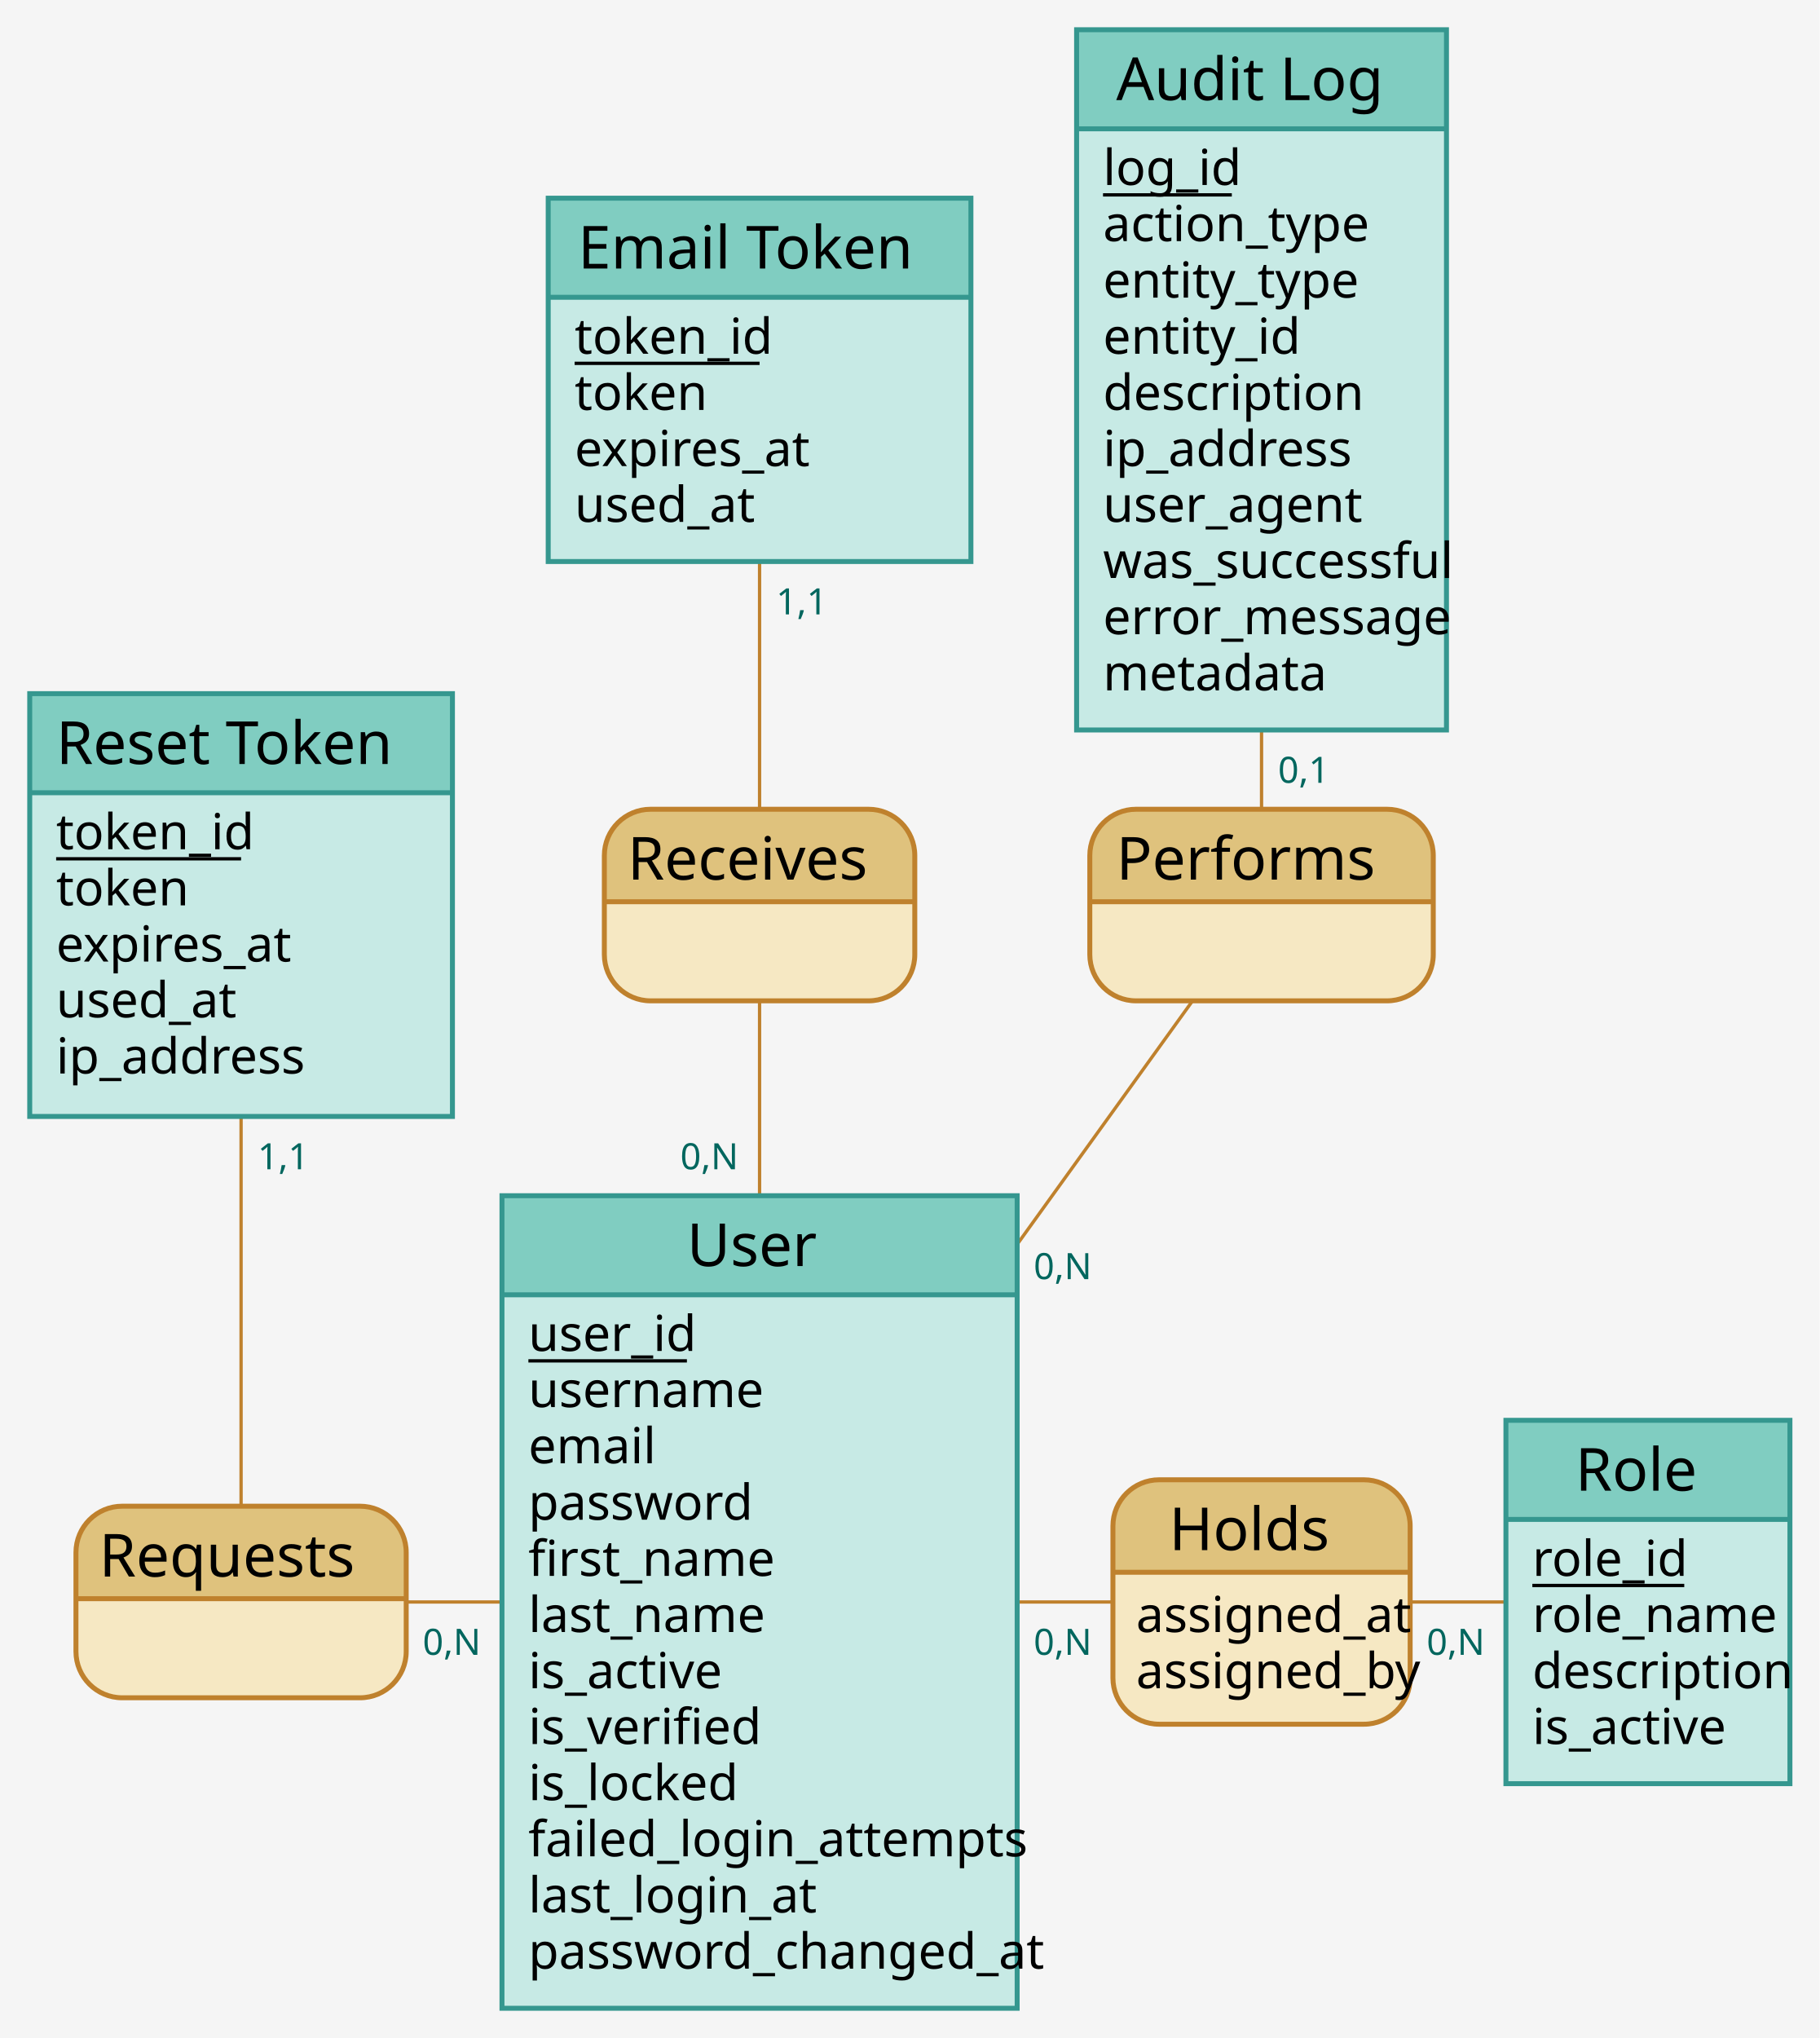
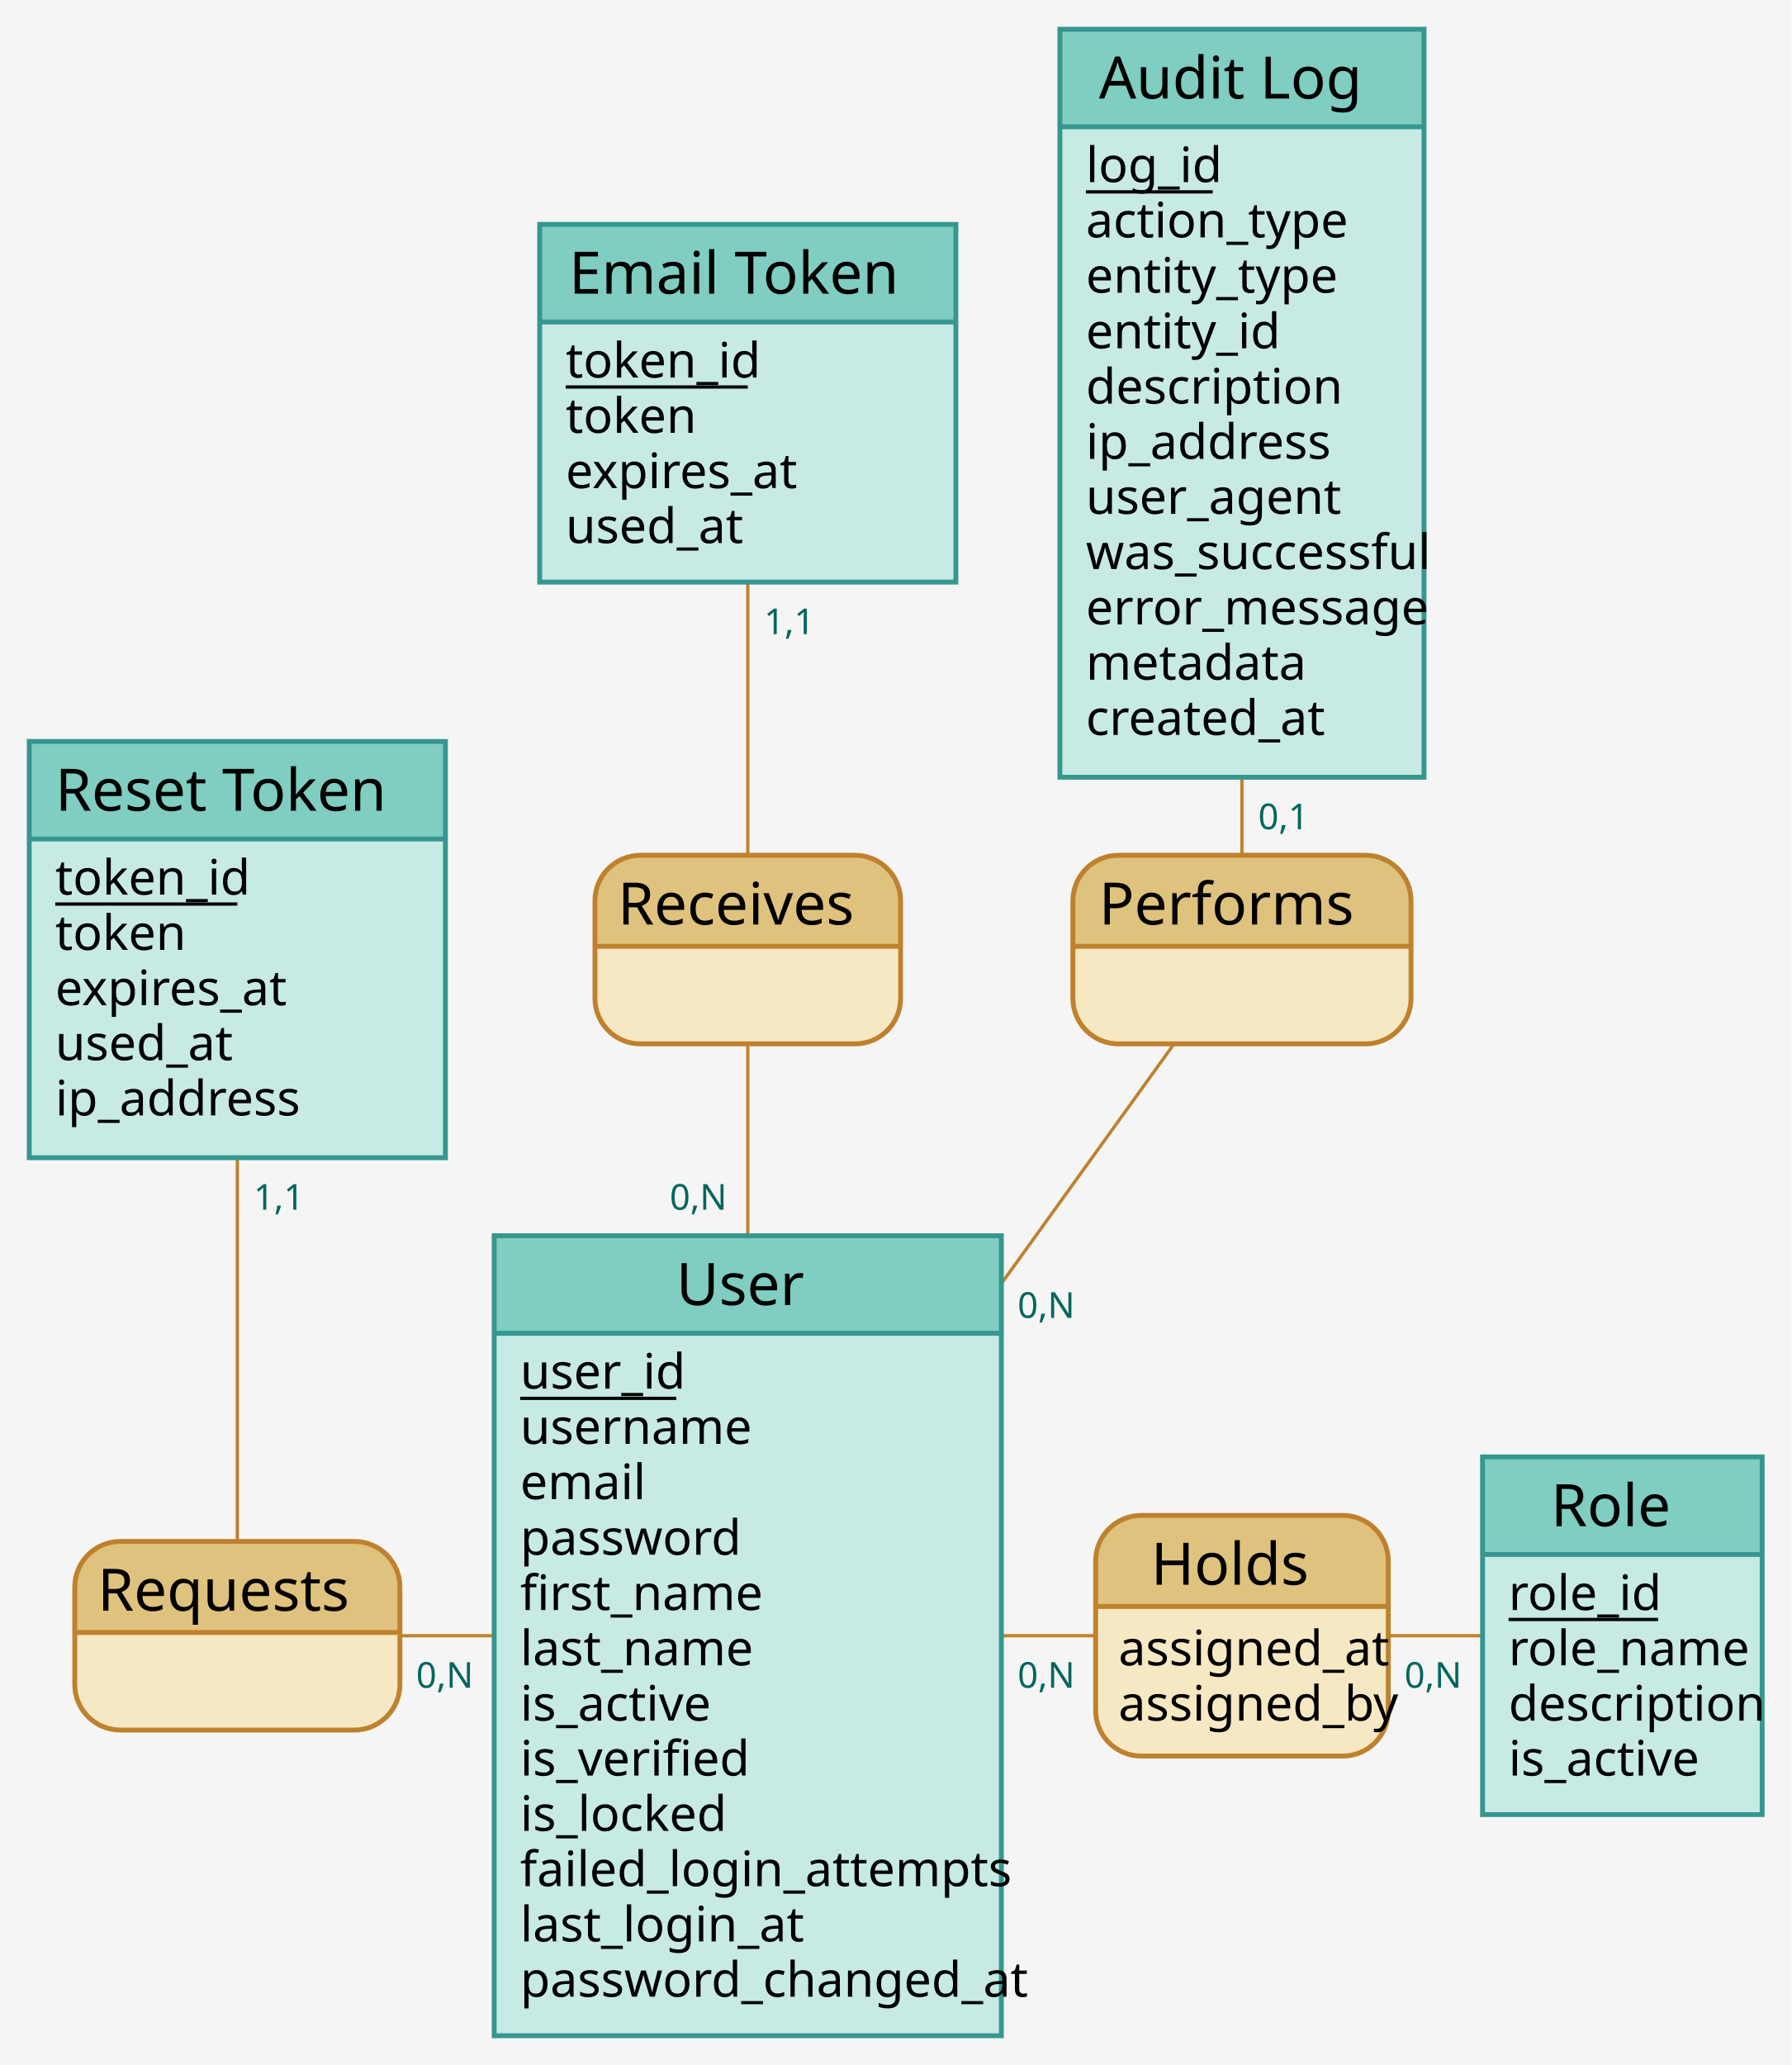
- <svg xmlns="http://www.w3.org/2000/svg" width="551" height="617" viewBox="0 0 551 617">
-   <rect x="0" y="0" width="551" height="617" fill="#f5f5f5" stroke="none" stroke-width="0" />
+ <svg xmlns="http://www.w3.org/2000/svg" width="551" height="635" viewBox="0 0 551 635">
+   <rect x="0" y="0" width="551" height="635" fill="#f5f5f5" stroke="none" stroke-width="0" />
  <g>
-     <line x1="230" y1="115" x2="230" y2="274" stroke="#bf812d" stroke-width="1" />
-     <line x1="230" y1="485" x2="230" y2="274" stroke="#bf812d" stroke-width="1" />
+     <line x1="230" y1="124" x2="230" y2="292" stroke="#bf812d" stroke-width="1" />
+     <line x1="230" y1="503" x2="230" y2="292" stroke="#bf812d" stroke-width="1" />
    <g>
-       <path d="M263 245 a14 14 90 0 1 14 14 V273 h-94 V259 a14 14 90 0 1 14 -14" fill="#dfc27d" stroke="#dfc27d" stroke-width="0" />
-       <path d="M277 273 v16 a14 14 90 0 1 -14 14 H197 a14 14 90 0 1 -14 -14 V273 H94" fill="#f6e8c3" stroke="#f6e8c3" stroke-width="0" />
-       <rect x="183" y="245" width="94" height="58" fill="none" rx="14" stroke="#bf812d" stroke-width="1.5" />
-       <line x1="183" y1="273" x2="277" y2="273" stroke="#bf812d" stroke-width="1.5" />
-       <text x="190" y="266.3" fill="#000000" font-family="Copperplate" font-size="18">Receives</text>
+       <path d="M263 263 a14 14 90 0 1 14 14 V291 h-94 V277 a14 14 90 0 1 14 -14" fill="#dfc27d" stroke="#dfc27d" stroke-width="0" />
+       <path d="M277 291 v16 a14 14 90 0 1 -14 14 H197 a14 14 90 0 1 -14 -14 V291 H94" fill="#f6e8c3" stroke="#f6e8c3" stroke-width="0" />
+       <rect x="183" y="263" width="94" height="58" fill="none" rx="14" stroke="#bf812d" stroke-width="1.5" />
+       <line x1="183" y1="291" x2="277" y2="291" stroke="#bf812d" stroke-width="1.5" />
+       <text x="190" y="284.3" fill="#000000" font-family="Copperplate" font-size="18">Receives</text>
    </g>
-     <text x="235" y="186" fill="#01665e" font-family="Futura" font-size="11">1,1</text>
-     <text x="206" y="354" fill="#01665e" font-family="Futura" font-size="11">0,N</text>
+     <text x="235" y="195" fill="#01665e" font-family="Futura" font-size="11">1,1</text>
+     <text x="206" y="372" fill="#01665e" font-family="Futura" font-size="11">0,N</text>
  </g>
  <g>
-     <line x1="382" y1="115" x2="382" y2="274" stroke="#bf812d" stroke-width="1" />
-     <line x1="230" y1="485" x2="382" y2="274" stroke="#bf812d" stroke-width="1" />
+     <line x1="382" y1="124" x2="382" y2="292" stroke="#bf812d" stroke-width="1" />
+     <line x1="230" y1="503" x2="382" y2="292" stroke="#bf812d" stroke-width="1" />
    <g>
-       <path d="M420 245 a14 14 90 0 1 14 14 V273 h-104 V259 a14 14 90 0 1 14 -14" fill="#dfc27d" stroke="#dfc27d" stroke-width="0" />
-       <path d="M434 273 v16 a14 14 90 0 1 -14 14 H344 a14 14 90 0 1 -14 -14 V273 H104" fill="#f6e8c3" stroke="#f6e8c3" stroke-width="0" />
-       <rect x="330" y="245" width="104" height="58" fill="none" rx="14" stroke="#bf812d" stroke-width="1.5" />
-       <line x1="330" y1="273" x2="434" y2="273" stroke="#bf812d" stroke-width="1.5" />
-       <text x="338" y="266.3" fill="#000000" font-family="Copperplate" font-size="18">Performs</text>
+       <path d="M420 263 a14 14 90 0 1 14 14 V291 h-104 V277 a14 14 90 0 1 14 -14" fill="#dfc27d" stroke="#dfc27d" stroke-width="0" />
+       <path d="M434 291 v16 a14 14 90 0 1 -14 14 H344 a14 14 90 0 1 -14 -14 V291 H104" fill="#f6e8c3" stroke="#f6e8c3" stroke-width="0" />
+       <rect x="330" y="263" width="104" height="58" fill="none" rx="14" stroke="#bf812d" stroke-width="1.5" />
+       <line x1="330" y1="291" x2="434" y2="291" stroke="#bf812d" stroke-width="1.5" />
+       <text x="338" y="284.3" fill="#000000" font-family="Copperplate" font-size="18">Performs</text>
    </g>
-     <text x="387" y="237" fill="#01665e" font-family="Futura" font-size="11">0,1</text>
-     <text x="313" y="387.26" fill="#01665e" font-family="Futura" font-size="11">0,N</text>
+     <text x="387" y="255" fill="#01665e" font-family="Futura" font-size="11">0,1</text>
+     <text x="313" y="405.26" fill="#01665e" font-family="Futura" font-size="11">0,N</text>
  </g>
  <g>
-     <line x1="73" y1="274" x2="73" y2="485" stroke="#bf812d" stroke-width="1" />
-     <line x1="230" y1="485" x2="73" y2="485" stroke="#bf812d" stroke-width="1" />
+     <line x1="73" y1="292" x2="73" y2="503" stroke="#bf812d" stroke-width="1" />
+     <line x1="230" y1="503" x2="73" y2="503" stroke="#bf812d" stroke-width="1" />
    <g>
-       <path d="M109 456 a14 14 90 0 1 14 14 V484 h-100 V470 a14 14 90 0 1 14 -14" fill="#dfc27d" stroke="#dfc27d" stroke-width="0" />
-       <path d="M123 484 v16 a14 14 90 0 1 -14 14 H37 a14 14 90 0 1 -14 -14 V484 H100" fill="#f6e8c3" stroke="#f6e8c3" stroke-width="0" />
-       <rect x="23" y="456" width="100" height="58" fill="none" rx="14" stroke="#bf812d" stroke-width="1.5" />
-       <line x1="23" y1="484" x2="123" y2="484" stroke="#bf812d" stroke-width="1.5" />
-       <text x="30" y="477.3" fill="#000000" font-family="Copperplate" font-size="18">Requests</text>
+       <path d="M109 474 a14 14 90 0 1 14 14 V502 h-100 V488 a14 14 90 0 1 14 -14" fill="#dfc27d" stroke="#dfc27d" stroke-width="0" />
+       <path d="M123 502 v16 a14 14 90 0 1 -14 14 H37 a14 14 90 0 1 -14 -14 V502 H100" fill="#f6e8c3" stroke="#f6e8c3" stroke-width="0" />
+       <rect x="23" y="474" width="100" height="58" fill="none" rx="14" stroke="#bf812d" stroke-width="1.5" />
+       <line x1="23" y1="502" x2="123" y2="502" stroke="#bf812d" stroke-width="1.5" />
+       <text x="30" y="495.3" fill="#000000" font-family="Copperplate" font-size="18">Requests</text>
    </g>
-     <text x="78" y="354" fill="#01665e" font-family="Futura" font-size="11">1,1</text>
-     <text x="128" y="501" fill="#01665e" font-family="Futura" font-size="11">0,N</text>
+     <text x="78" y="372" fill="#01665e" font-family="Futura" font-size="11">1,1</text>
+     <text x="128" y="519" fill="#01665e" font-family="Futura" font-size="11">0,N</text>
  </g>
  <g>
-     <line x1="230" y1="485" x2="382" y2="485" stroke="#bf812d" stroke-width="1" />
-     <line x1="499" y1="485" x2="382" y2="485" stroke="#bf812d" stroke-width="1" />
+     <line x1="230" y1="503" x2="382" y2="503" stroke="#bf812d" stroke-width="1" />
+     <line x1="499" y1="503" x2="382" y2="503" stroke="#bf812d" stroke-width="1" />
    <g>
-       <path d="M413 448 a14 14 90 0 1 14 14 V476 h-90 V462 a14 14 90 0 1 14 -14" fill="#dfc27d" stroke="#dfc27d" stroke-width="0" />
-       <path d="M427 476 v32 a14 14 90 0 1 -14 14 H351 a14 14 90 0 1 -14 -14 V476 H90" fill="#f6e8c3" stroke="#f6e8c3" stroke-width="0" />
-       <rect x="337" y="448" width="90" height="74" fill="none" rx="14" stroke="#bf812d" stroke-width="1.5" />
-       <line x1="337" y1="476" x2="427" y2="476" stroke="#bf812d" stroke-width="1.5" />
-       <text x="354" y="469.3" fill="#000000" font-family="Copperplate" font-size="18">Holds</text>
-       <text x="344" y="494.1" fill="#000000" font-family="Gill Sans" font-size="15">assigned_at</text>
-       <text x="344" y="511.1" fill="#000000" font-family="Gill Sans" font-size="15">assigned_by</text>
+       <path d="M413 466 a14 14 90 0 1 14 14 V494 h-90 V480 a14 14 90 0 1 14 -14" fill="#dfc27d" stroke="#dfc27d" stroke-width="0" />
+       <path d="M427 494 v32 a14 14 90 0 1 -14 14 H351 a14 14 90 0 1 -14 -14 V494 H90" fill="#f6e8c3" stroke="#f6e8c3" stroke-width="0" />
+       <rect x="337" y="466" width="90" height="74" fill="none" rx="14" stroke="#bf812d" stroke-width="1.5" />
+       <line x1="337" y1="494" x2="427" y2="494" stroke="#bf812d" stroke-width="1.5" />
+       <text x="354" y="487.3" fill="#000000" font-family="Copperplate" font-size="18">Holds</text>
+       <text x="344" y="512.1" fill="#000000" font-family="Gill Sans" font-size="15">assigned_at</text>
+       <text x="344" y="529.1" fill="#000000" font-family="Gill Sans" font-size="15">assigned_by</text>
    </g>
-     <text x="313" y="501" fill="#01665e" font-family="Futura" font-size="11">0,N</text>
-     <text x="432" y="501" fill="#01665e" font-family="Futura" font-size="11">0,N</text>
+     <text x="313" y="519" fill="#01665e" font-family="Futura" font-size="11">0,N</text>
+     <text x="432" y="519" fill="#01665e" font-family="Futura" font-size="11">0,N</text>
  </g>
  <g>
    <g>
-       <rect x="166" y="60" width="128" height="30" fill="#80cdc1" stroke="none" stroke-width="0" opacity="1" />
-       <rect x="166" y="90" width="128" height="80" fill="#c7eae5" stroke="none" stroke-width="0" opacity="1" />
-       <rect x="166" y="60" width="128" height="110" fill="none" stroke="#35978f" stroke-width="1.5" opacity="1" />
-       <line x1="166" y1="90" x2="294" y2="90" stroke="#35978f" stroke-width="1.5" />
+       <rect x="166" y="69" width="128" height="30" fill="#80cdc1" stroke="none" stroke-width="0" opacity="1" />
+       <rect x="166" y="99" width="128" height="80" fill="#c7eae5" stroke="none" stroke-width="0" opacity="1" />
+       <rect x="166" y="69" width="128" height="110" fill="none" stroke="#35978f" stroke-width="1.5" opacity="1" />
+       <line x1="166" y1="99" x2="294" y2="99" stroke="#35978f" stroke-width="1.5" />
    </g>
-     <text x="175" y="81.3" fill="#000000" font-family="Copperplate" font-size="18">Email Token</text>
-     <text x="174" y="107.1" fill="#000000" font-family="Gill Sans" font-size="15">token_id</text>
-     <line x1="174" y1="110" x2="230" y2="110" stroke="#000000" stroke-width="1" />
-     <text x="174" y="124.1" fill="#000000" font-family="Gill Sans" font-size="15">token</text>
-     <text x="174" y="141.1" fill="#000000" font-family="Gill Sans" font-size="15">expires_at</text>
-     <text x="174" y="158" fill="#000000" font-family="Gill Sans" font-size="15">used_at</text>
+     <text x="175" y="90.3" fill="#000000" font-family="Copperplate" font-size="18">Email Token</text>
+     <text x="174" y="116.1" fill="#000000" font-family="Gill Sans" font-size="15">token_id</text>
+     <line x1="174" y1="119" x2="230" y2="119" stroke="#000000" stroke-width="1" />
+     <text x="174" y="133.1" fill="#000000" font-family="Gill Sans" font-size="15">token</text>
+     <text x="174" y="150.1" fill="#000000" font-family="Gill Sans" font-size="15">expires_at</text>
+     <text x="174" y="167" fill="#000000" font-family="Gill Sans" font-size="15">used_at</text>
  </g>
  <g>
    <g>
      <rect x="326" y="9" width="112" height="30" fill="#80cdc1" stroke="none" stroke-width="0" opacity="1" />
-       <rect x="326" y="39" width="112" height="182" fill="#c7eae5" stroke="none" stroke-width="0" opacity="1" />
-       <rect x="326" y="9" width="112" height="212" fill="none" stroke="#35978f" stroke-width="1.5" opacity="1" />
+       <rect x="326" y="39" width="112" height="200" fill="#c7eae5" stroke="none" stroke-width="0" opacity="1" />
+       <rect x="326" y="9" width="112" height="230" fill="none" stroke="#35978f" stroke-width="1.5" opacity="1" />
      <line x1="326" y1="39" x2="438" y2="39" stroke="#35978f" stroke-width="1.5" />
    </g>
    <text x="338" y="30.3" fill="#000000" font-family="Copperplate" font-size="18">Audit Log</text>
    <text x="334" y="56" fill="#000000" font-family="Gill Sans" font-size="15">log_id</text>
    <line x1="334" y1="59" x2="373" y2="59" stroke="#000000" stroke-width="1" />
    <text x="334" y="73" fill="#000000" font-family="Gill Sans" font-size="15">action_type</text>
-     <text x="334" y="90.1" fill="#000000" font-family="Gill Sans" font-size="15">entity_type</text>
+     <text x="334" y="90" fill="#000000" font-family="Gill Sans" font-size="15">entity_type</text>
    <text x="334" y="107.1" fill="#000000" font-family="Gill Sans" font-size="15">entity_id</text>
    <text x="334" y="124.1" fill="#000000" font-family="Gill Sans" font-size="15">description</text>
    <text x="334" y="141.1" fill="#000000" font-family="Gill Sans" font-size="15">ip_address</text>
    <text x="334" y="158" fill="#000000" font-family="Gill Sans" font-size="15">user_agent</text>
    <text x="334" y="175" fill="#000000" font-family="Gill Sans" font-size="15">was_successful</text>
    <text x="334" y="192" fill="#000000" font-family="Gill Sans" font-size="15">error_message</text>
    <text x="334" y="209" fill="#000000" font-family="Gill Sans" font-size="15">metadata</text>
+     <text x="334" y="226" fill="#000000" font-family="Gill Sans" font-size="15">created_at</text>
  </g>
  <g>
    <g>
-       <rect x="9" y="210" width="128" height="30" fill="#80cdc1" stroke="none" stroke-width="0" opacity="1" />
-       <rect x="9" y="240" width="128" height="98" fill="#c7eae5" stroke="none" stroke-width="0" opacity="1" />
-       <rect x="9" y="210" width="128" height="128" fill="none" stroke="#35978f" stroke-width="1.5" opacity="1" />
-       <line x1="9" y1="240" x2="137" y2="240" stroke="#35978f" stroke-width="1.5" />
+       <rect x="9" y="228" width="128" height="30" fill="#80cdc1" stroke="none" stroke-width="0" opacity="1" />
+       <rect x="9" y="258" width="128" height="98" fill="#c7eae5" stroke="none" stroke-width="0" opacity="1" />
+       <rect x="9" y="228" width="128" height="128" fill="none" stroke="#35978f" stroke-width="1.5" opacity="1" />
+       <line x1="9" y1="258" x2="137" y2="258" stroke="#35978f" stroke-width="1.5" />
    </g>
-     <text x="17" y="231.3" fill="#000000" font-family="Copperplate" font-size="18">Reset Token</text>
-     <text x="17" y="257.1" fill="#000000" font-family="Gill Sans" font-size="15">token_id</text>
-     <line x1="17" y1="260" x2="73" y2="260" stroke="#000000" stroke-width="1" />
-     <text x="17" y="274.1" fill="#000000" font-family="Gill Sans" font-size="15">token</text>
-     <text x="17" y="291.1" fill="#000000" font-family="Gill Sans" font-size="15">expires_at</text>
-     <text x="17" y="308" fill="#000000" font-family="Gill Sans" font-size="15">used_at</text>
-     <text x="17" y="325" fill="#000000" font-family="Gill Sans" font-size="15">ip_address</text>
+     <text x="17" y="249.3" fill="#000000" font-family="Copperplate" font-size="18">Reset Token</text>
+     <text x="17" y="275.1" fill="#000000" font-family="Gill Sans" font-size="15">token_id</text>
+     <line x1="17" y1="278" x2="73" y2="278" stroke="#000000" stroke-width="1" />
+     <text x="17" y="292.1" fill="#000000" font-family="Gill Sans" font-size="15">token</text>
+     <text x="17" y="309.1" fill="#000000" font-family="Gill Sans" font-size="15">expires_at</text>
+     <text x="17" y="326" fill="#000000" font-family="Gill Sans" font-size="15">used_at</text>
+     <text x="17" y="343" fill="#000000" font-family="Gill Sans" font-size="15">ip_address</text>
  </g>
  <g>
    <g>
-       <rect x="152" y="362" width="156" height="30" fill="#80cdc1" stroke="none" stroke-width="0" opacity="1" />
-       <rect x="152" y="392" width="156" height="216" fill="#c7eae5" stroke="none" stroke-width="0" opacity="1" />
-       <rect x="152" y="362" width="156" height="246" fill="none" stroke="#35978f" stroke-width="1.5" opacity="1" />
-       <line x1="152" y1="392" x2="308" y2="392" stroke="#35978f" stroke-width="1.5" />
+       <rect x="152" y="380" width="156" height="30" fill="#80cdc1" stroke="none" stroke-width="0" opacity="1" />
+       <rect x="152" y="410" width="156" height="216" fill="#c7eae5" stroke="none" stroke-width="0" opacity="1" />
+       <rect x="152" y="380" width="156" height="246" fill="none" stroke="#35978f" stroke-width="1.5" opacity="1" />
+       <line x1="152" y1="410" x2="308" y2="410" stroke="#35978f" stroke-width="1.5" />
    </g>
-     <text x="208" y="383.3" fill="#000000" font-family="Copperplate" font-size="18">User</text>
-     <text x="160" y="409" fill="#000000" font-family="Gill Sans" font-size="15">user_id</text>
-     <line x1="160" y1="412" x2="208" y2="412" stroke="#000000" stroke-width="1" />
-     <text x="160" y="426" fill="#000000" font-family="Gill Sans" font-size="15">username</text>
-     <text x="160" y="443" fill="#000000" font-family="Gill Sans" font-size="15">email</text>
-     <text x="160" y="460.1" fill="#000000" font-family="Gill Sans" font-size="15">password</text>
-     <text x="160" y="477.1" fill="#000000" font-family="Gill Sans" font-size="15">first_name</text>
-     <text x="160" y="494.1" fill="#000000" font-family="Gill Sans" font-size="15">last_name</text>
-     <text x="160" y="511.1" fill="#000000" font-family="Gill Sans" font-size="15">is_active</text>
-     <text x="160" y="528" fill="#000000" font-family="Gill Sans" font-size="15">is_verified</text>
-     <text x="160" y="545" fill="#000000" font-family="Gill Sans" font-size="15">is_locked</text>
-     <text x="160" y="562" fill="#000000" font-family="Gill Sans" font-size="15">failed_login_attempts</text>
-     <text x="160" y="579" fill="#000000" font-family="Gill Sans" font-size="15">last_login_at</text>
-     <text x="160" y="596" fill="#000000" font-family="Gill Sans" font-size="15">password_changed_at</text>
+     <text x="208" y="401.3" fill="#000000" font-family="Copperplate" font-size="18">User</text>
+     <text x="160" y="427" fill="#000000" font-family="Gill Sans" font-size="15">user_id</text>
+     <line x1="160" y1="430" x2="208" y2="430" stroke="#000000" stroke-width="1" />
+     <text x="160" y="444" fill="#000000" font-family="Gill Sans" font-size="15">username</text>
+     <text x="160" y="461" fill="#000000" font-family="Gill Sans" font-size="15">email</text>
+     <text x="160" y="478.1" fill="#000000" font-family="Gill Sans" font-size="15">password</text>
+     <text x="160" y="495.1" fill="#000000" font-family="Gill Sans" font-size="15">first_name</text>
+     <text x="160" y="512.1" fill="#000000" font-family="Gill Sans" font-size="15">last_name</text>
+     <text x="160" y="529.1" fill="#000000" font-family="Gill Sans" font-size="15">is_active</text>
+     <text x="160" y="546" fill="#000000" font-family="Gill Sans" font-size="15">is_verified</text>
+     <text x="160" y="563" fill="#000000" font-family="Gill Sans" font-size="15">is_locked</text>
+     <text x="160" y="580" fill="#000000" font-family="Gill Sans" font-size="15">failed_login_attempts</text>
+     <text x="160" y="597" fill="#000000" font-family="Gill Sans" font-size="15">last_login_at</text>
+     <text x="160" y="614" fill="#000000" font-family="Gill Sans" font-size="15">password_changed_at</text>
  </g>
  <g>
    <g>
-       <rect x="456" y="430" width="86" height="30" fill="#80cdc1" stroke="none" stroke-width="0" opacity="1" />
-       <rect x="456" y="460" width="86" height="80" fill="#c7eae5" stroke="none" stroke-width="0" opacity="1" />
-       <rect x="456" y="430" width="86" height="110" fill="none" stroke="#35978f" stroke-width="1.5" opacity="1" />
-       <line x1="456" y1="460" x2="542" y2="460" stroke="#35978f" stroke-width="1.5" />
+       <rect x="456" y="448" width="86" height="30" fill="#80cdc1" stroke="none" stroke-width="0" opacity="1" />
+       <rect x="456" y="478" width="86" height="80" fill="#c7eae5" stroke="none" stroke-width="0" opacity="1" />
+       <rect x="456" y="448" width="86" height="110" fill="none" stroke="#35978f" stroke-width="1.5" opacity="1" />
+       <line x1="456" y1="478" x2="542" y2="478" stroke="#35978f" stroke-width="1.5" />
    </g>
-     <text x="477" y="451.3" fill="#000000" font-family="Copperplate" font-size="18">Role</text>
-     <text x="464" y="477.1" fill="#000000" font-family="Gill Sans" font-size="15">role_id</text>
-     <line x1="464" y1="480" x2="510" y2="480" stroke="#000000" stroke-width="1" />
-     <text x="464" y="494.1" fill="#000000" font-family="Gill Sans" font-size="15">role_name</text>
-     <text x="464" y="511.1" fill="#000000" font-family="Gill Sans" font-size="15">description</text>
-     <text x="464" y="528" fill="#000000" font-family="Gill Sans" font-size="15">is_active</text>
+     <text x="477" y="469.3" fill="#000000" font-family="Copperplate" font-size="18">Role</text>
+     <text x="464" y="495.1" fill="#000000" font-family="Gill Sans" font-size="15">role_id</text>
+     <line x1="464" y1="498" x2="510" y2="498" stroke="#000000" stroke-width="1" />
+     <text x="464" y="512.1" fill="#000000" font-family="Gill Sans" font-size="15">role_name</text>
+     <text x="464" y="529.1" fill="#000000" font-family="Gill Sans" font-size="15">description</text>
+     <text x="464" y="546" fill="#000000" font-family="Gill Sans" font-size="15">is_active</text>
  </g>
</svg>
